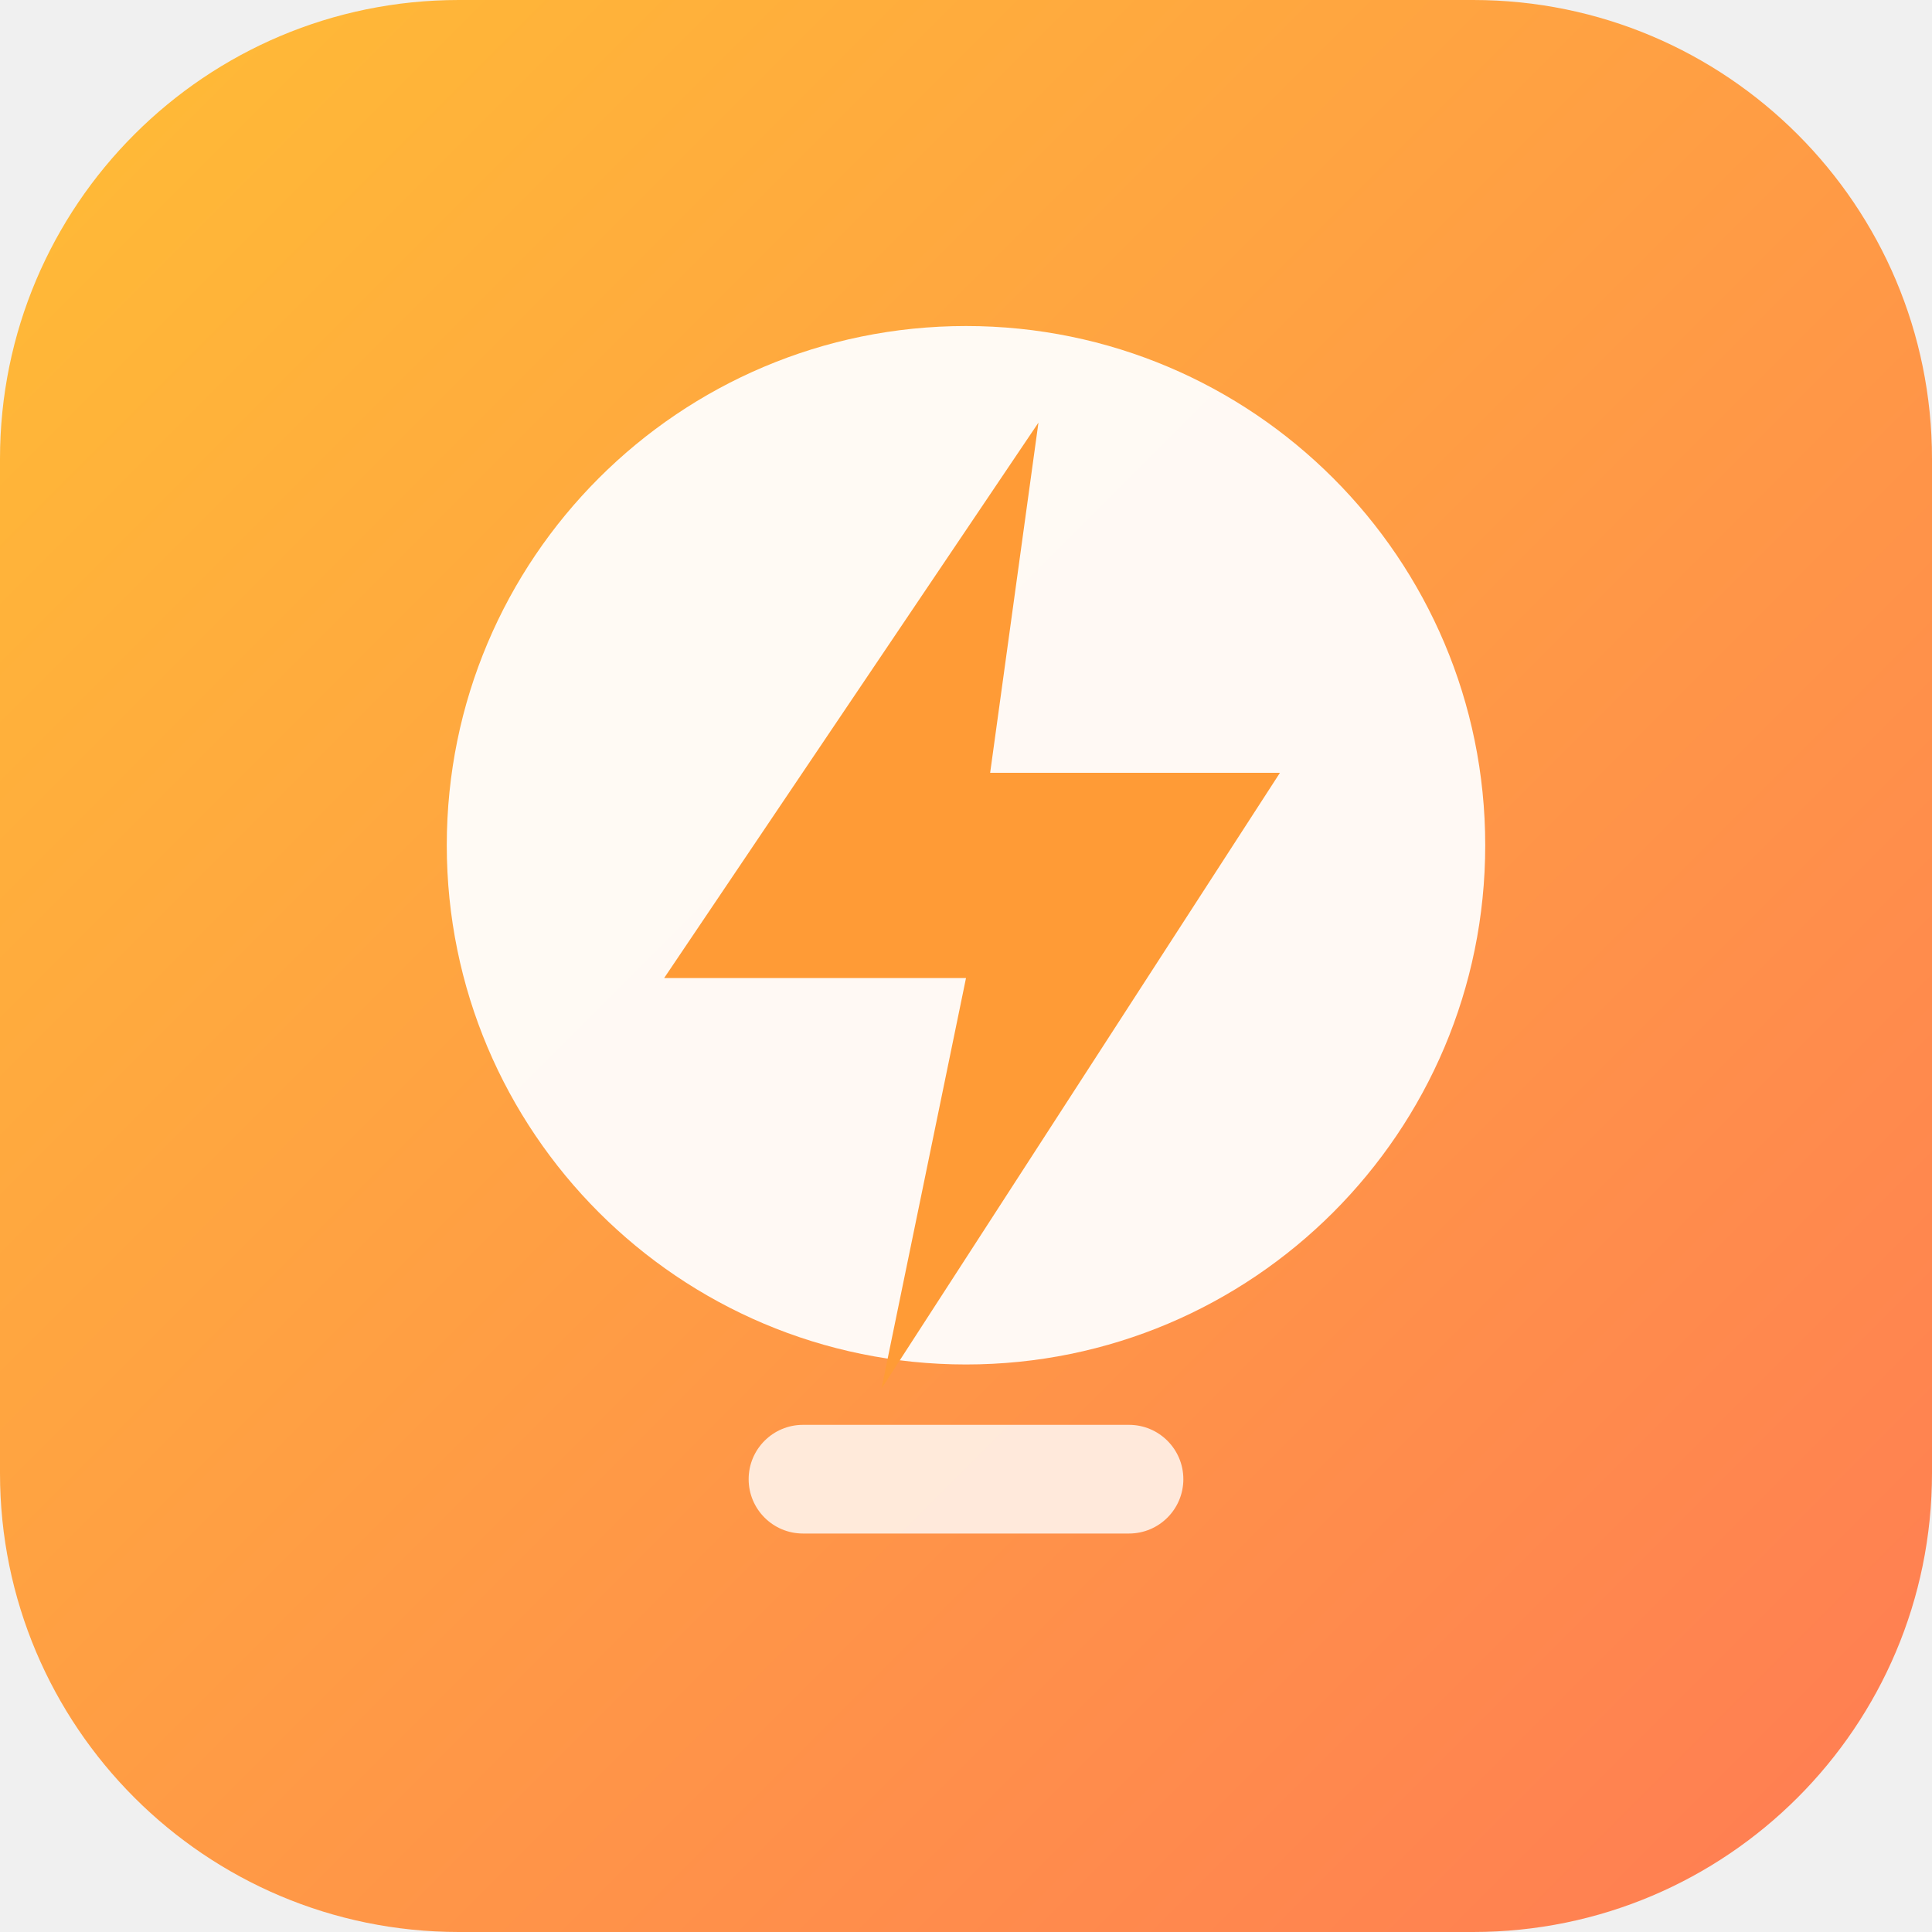
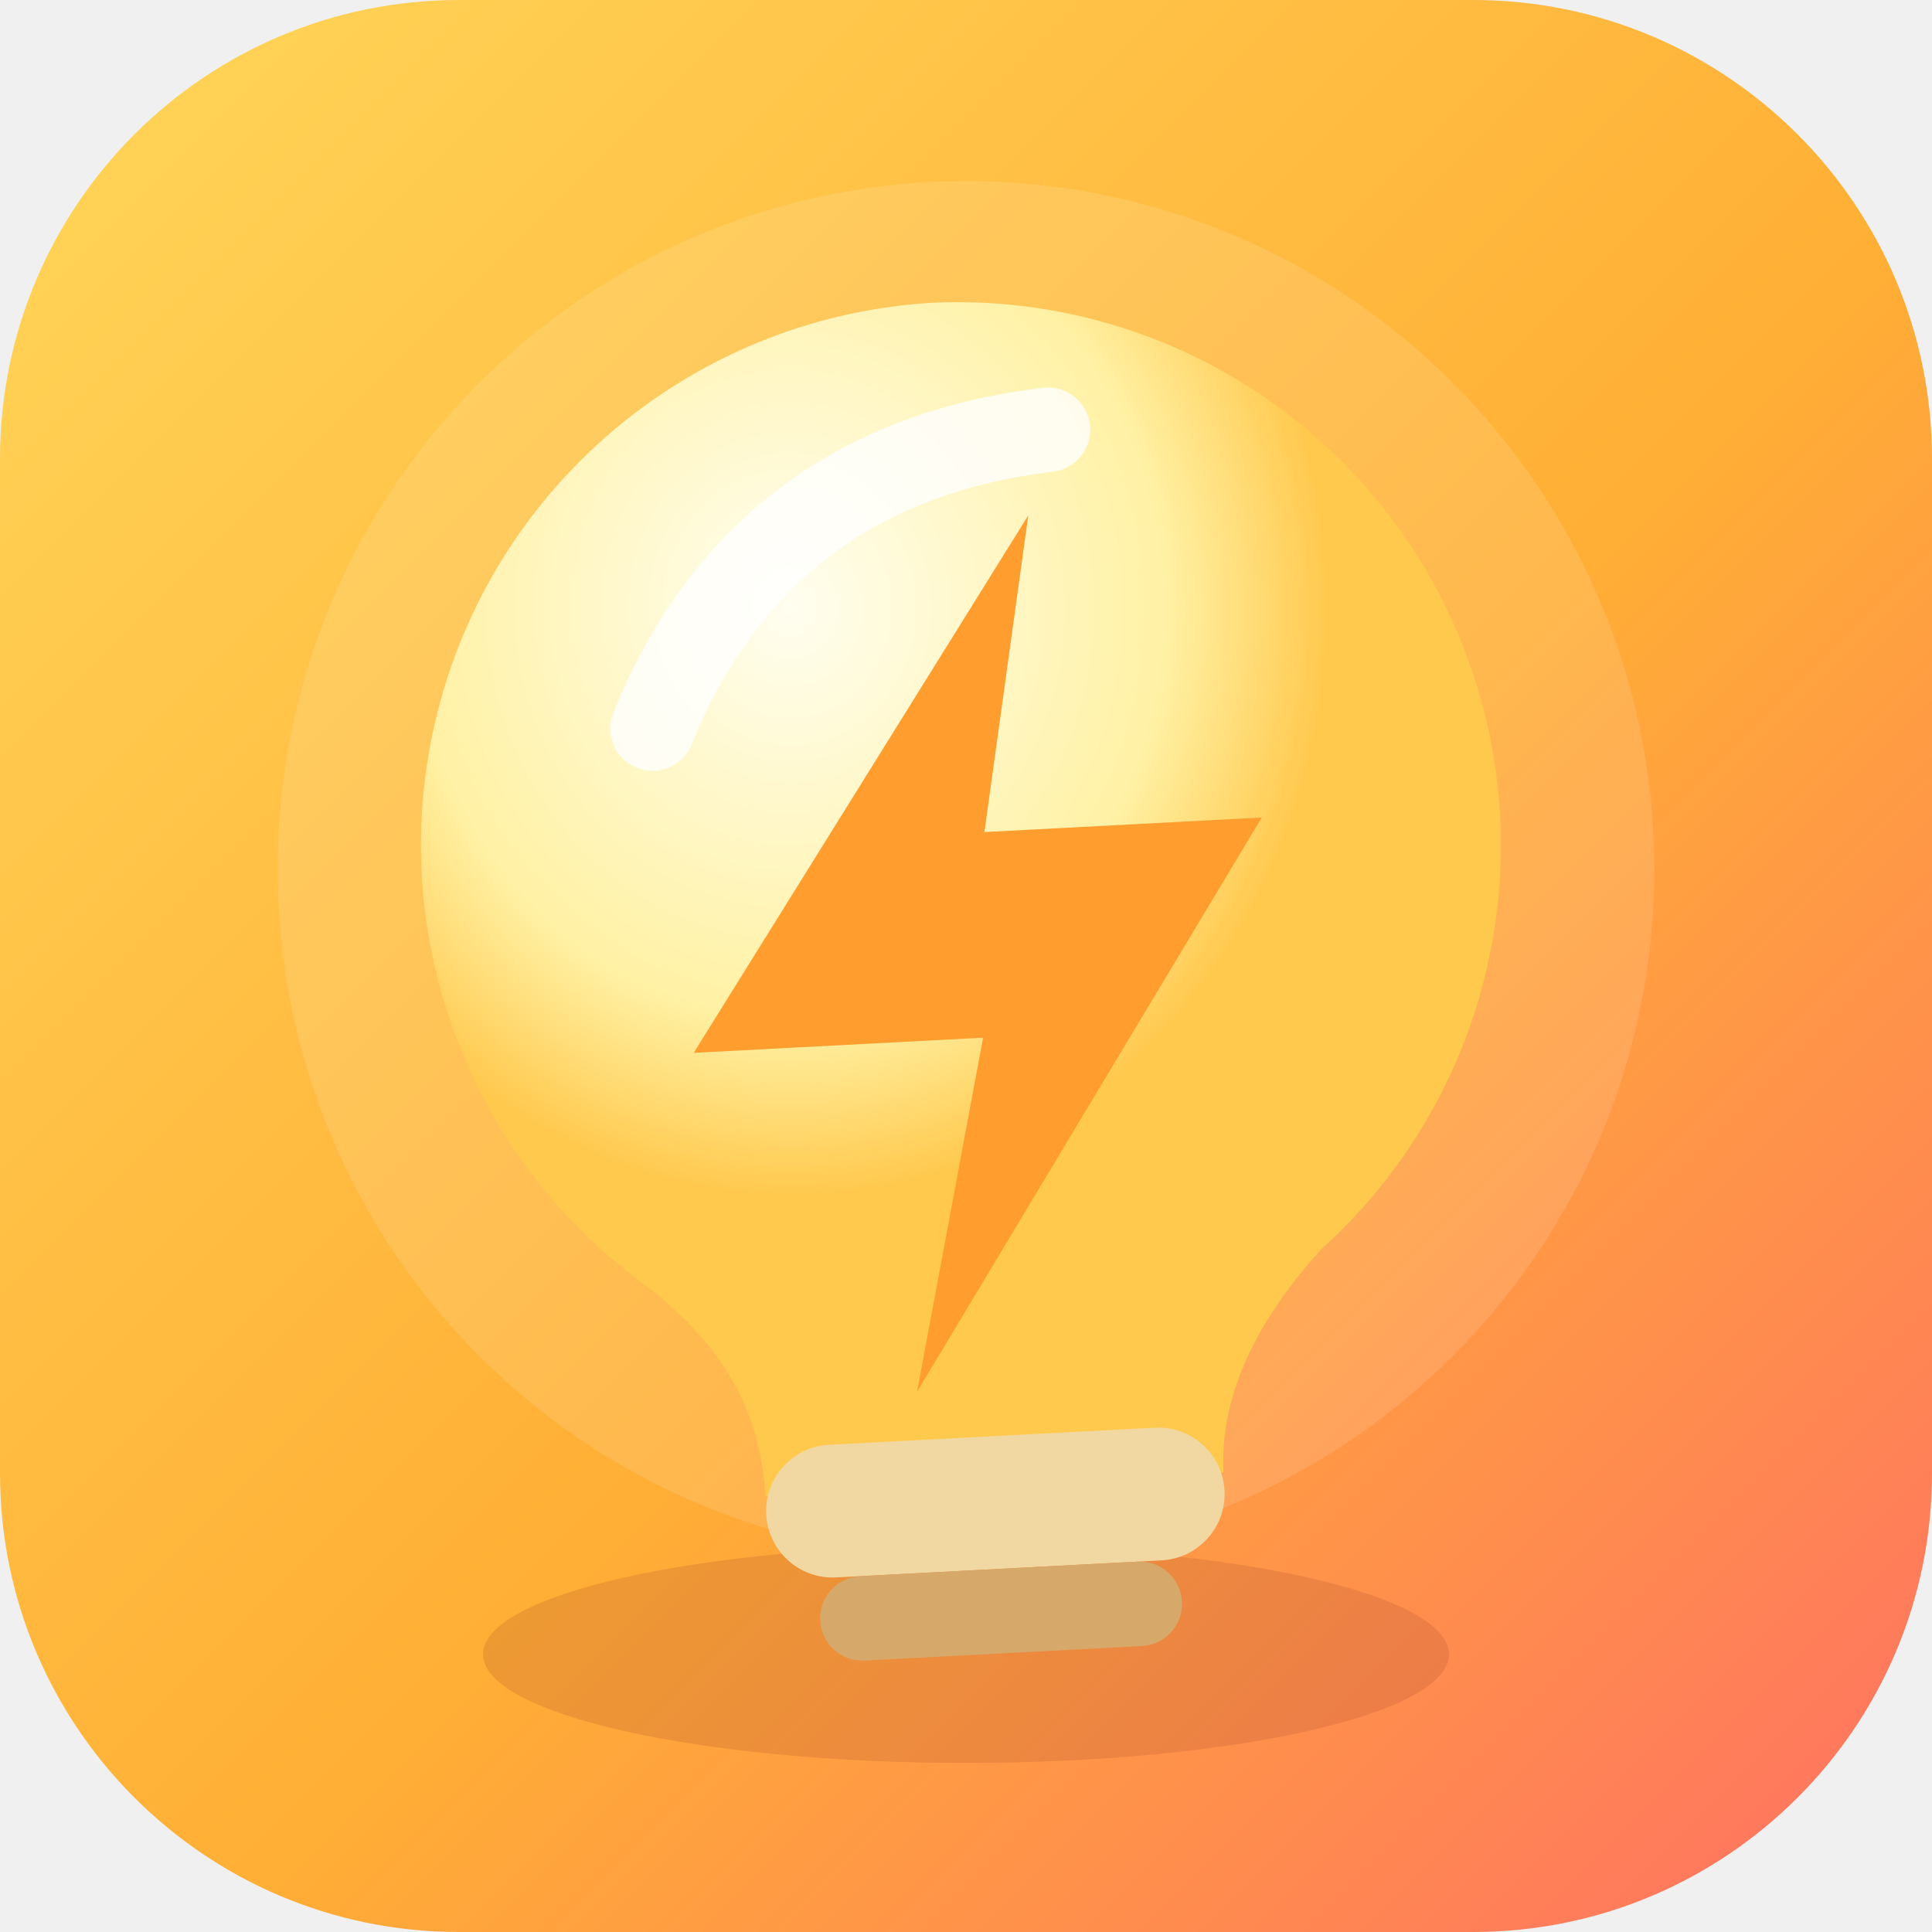
<svg xmlns="http://www.w3.org/2000/svg" viewBox="0 0 160 160">
  <defs>
    <linearGradient id="g" x2="1" y2="1">
-       <stop stop-color="#ffbd35" />
-       <stop offset="1" stop-color="#ff7b54" />
+       <stop stop-color="#ffd75a" />
+       <stop offset=".55" stop-color="#ffaf35" />
+       <stop offset="1" stop-color="#ff6f64" />
    </linearGradient>
+     <radialGradient id="b" cx="35%" cy="25%">
+       <stop stop-color="#fffef0" />
+       <stop offset=".7" stop-color="#fff1a4" />
+       <stop offset="1" stop-color="#ffc94e" />
+     </radialGradient>
+     <filter id="s" x="-40%" y="-40%" width="180%" height="190%">
+       <feDropShadow dy="9" stdDeviation="7" flood-color="#9b3f27" flood-opacity=".35" />
+       <feGaussianBlur in="SourceGraphic" stdDeviation="0" />
+     </filter>
  </defs>
  <rect width="160" height="160" rx="38" fill="url(#g)" />
-   <circle cx="80" cy="70" r="43" fill="#fff" opacity=".94" />
-   <path d="m86 35-31 46h25l-7 34 33-51H82z" fill="#ff9b36" />
-   <rect x="62" y="118" width="36" height="9" rx="4.5" fill="#fff" opacity=".8" />
+   <circle cx="80" cy="72" r="57" fill="#fff" opacity=".12" />
+   <ellipse cx="80" cy="137" rx="40" ry="9" fill="#a64728" opacity=".2" />
+   <g filter="url(#s)" transform="rotate(-3 80 78)">
+     <path d="M80 25a45 45 0 0 0-28 80c7 6 9 12 9 18h38c0-6 3-12 9-18a45 45 0 0 0-28-80Z" fill="url(#b)" />
+     <path d="M55 59c7-15 19-22 34-23" fill="none" stroke="#fff" stroke-width="7" stroke-linecap="round" opacity=".8" />
+     <path d="m87 43-30 43h24l-7 29 31-46H82z" fill="#ff9d2e" />
+     <rect x="61" y="119" width="38" height="11" rx="5.5" fill="#f1d8a2" />
+     <rect x="65" y="130" width="30" height="7" rx="3.5" fill="#d6a96b" />
+   </g>
</svg>
